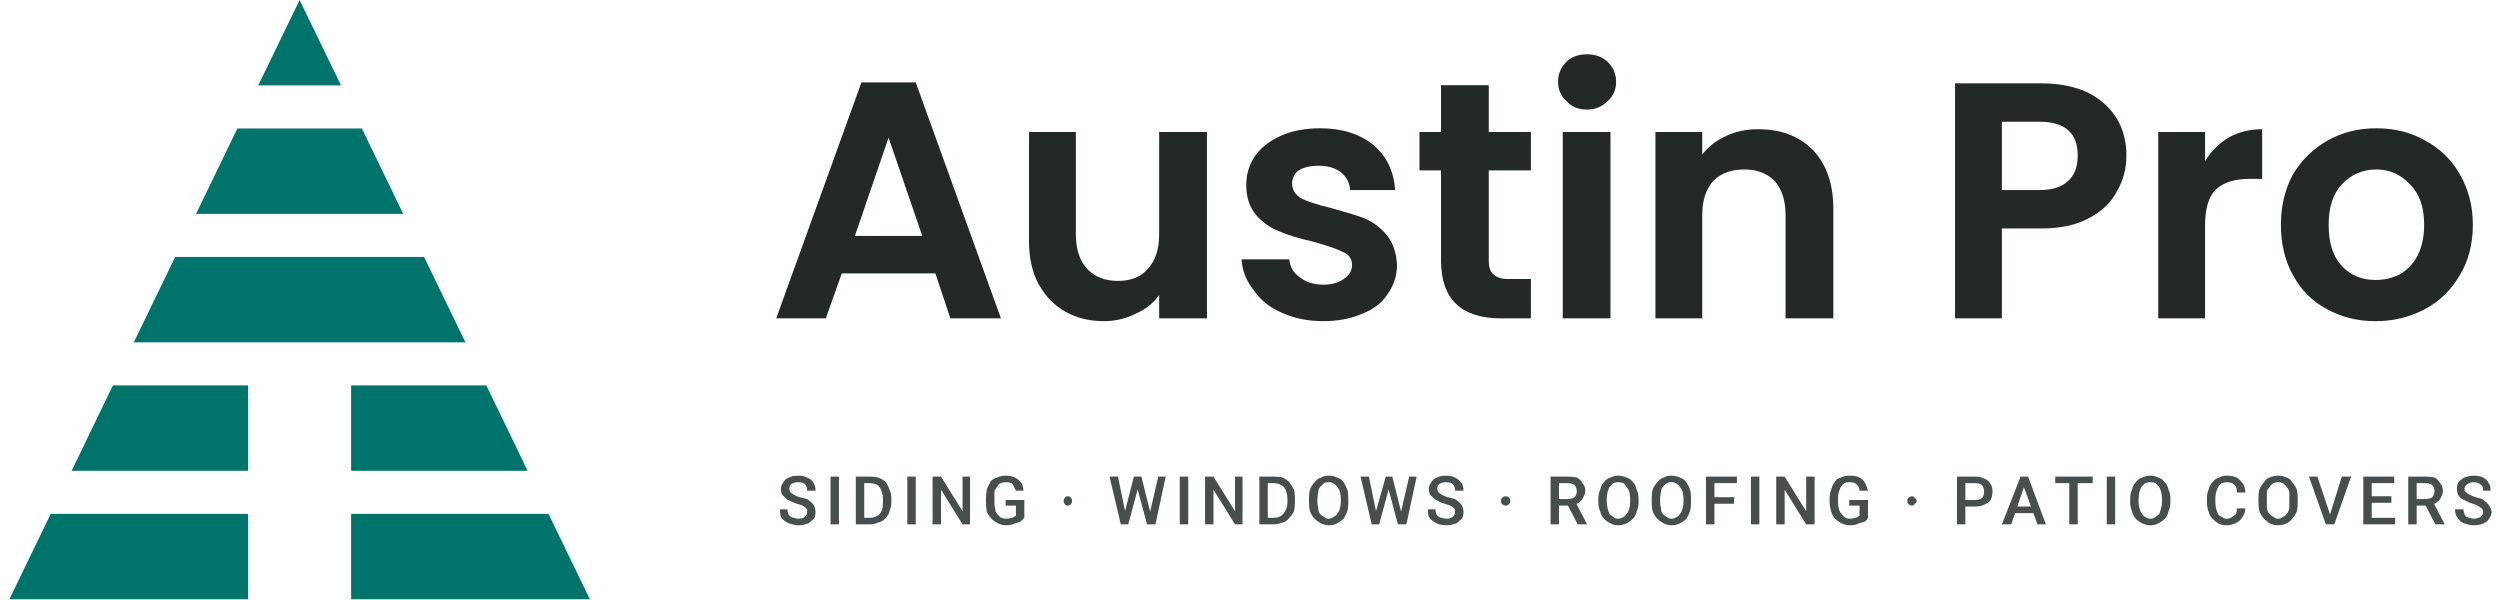
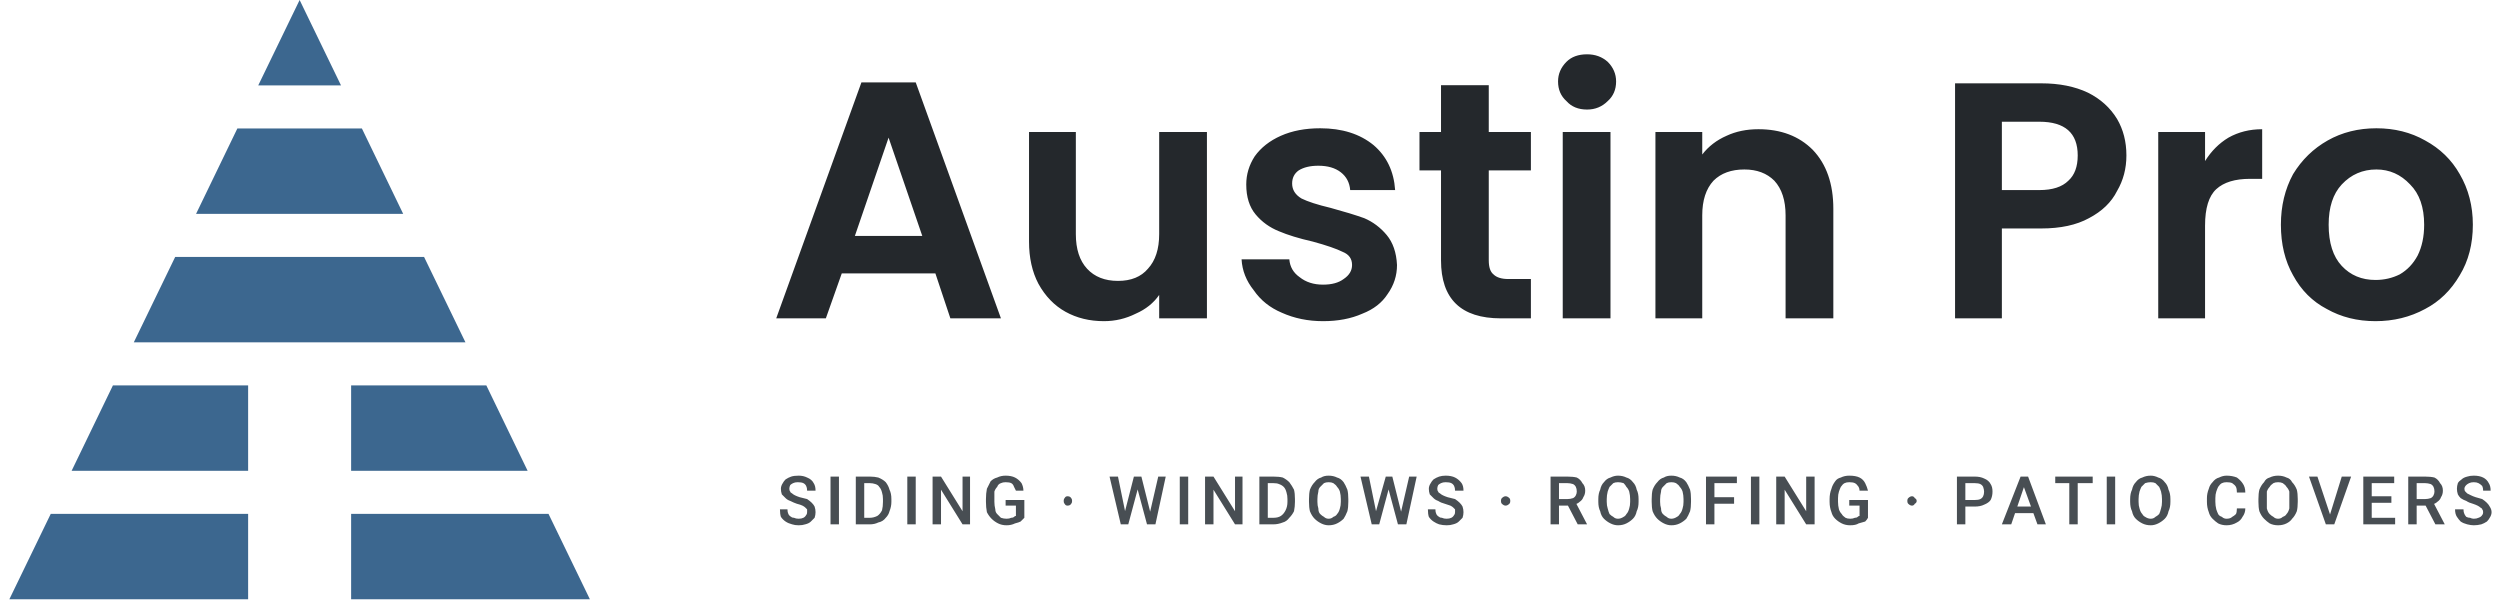
<svg xmlns="http://www.w3.org/2000/svg" viewBox="0 0 267 64" width="267" height="64" role="img" aria-label="Austin Pro Siding, Windows and Roofing">
-   <path d="M32.00 0.00L32.00 0.00L36.42 9.12L27.58 9.12Z" fill="#00736A" />
-   <path d="M25.35 13.72L38.65 13.72L43.06 22.84L20.94 22.84Z" fill="#00736A" />
-   <path d="M18.71 27.44L45.29 27.44L49.71 36.56L14.29 36.56Z" fill="#00736A" />
-   <path d="M12.06 41.16L26.50 41.16L26.50 50.28L7.65 50.28Z" fill="#00736A" />
-   <path d="M37.50 41.16L51.94 41.16L56.35 50.28L37.50 50.28Z" fill="#00736A" />
-   <path d="M5.42 54.88L26.50 54.88L26.50 64.00L1.00 64.00Z" fill="#00736A" />
-   <path d="M37.50 54.88L58.58 54.88L63.00 64.00L37.50 64.00Z" fill="#00736A" />
-   <path d="M99.9 29.2H89.9L88.2 34H82.9L92 8.8H97.8L106.9 34H101.5ZM98.5 25.2 94.9 14.7 91.3 25.2ZM128.9 14.1V34H123.8V31.5Q122.9 32.8 121.3 33.5Q119.7 34.3 117.9 34.3Q115.6 34.3 113.8 33.3Q112 32.3 110.9 30.3Q109.9 28.4 109.9 25.8V14.1H114.9V25Q114.9 27.4 116.1 28.7Q117.3 30 119.4 30Q121.5 30 122.6 28.7Q123.8 27.4 123.8 25V14.1ZM132.6 27.7H137.7Q137.8 28.9 138.8 29.6Q139.8 30.4 141.3 30.4Q142.7 30.4 143.5 29.8Q144.4 29.2 144.4 28.3Q144.4 27.3 143.4 26.9Q142.4 26.4 140.2 25.8Q138 25.3 136.6 24.7Q135.1 24.1 134.1 22.9Q133.1 21.7 133.1 19.7Q133.1 18.1 134 16.7Q135 15.3 136.8 14.5Q138.6 13.7 141 13.7Q144.5 13.7 146.7 15.5Q148.8 17.3 149 20.3H144.2Q144.1 19.1 143.2 18.4Q142.3 17.7 140.8 17.7Q139.5 17.7 138.7 18.2Q138 18.7 138 19.6Q138 20.6 139 21.2Q140 21.7 142.1 22.2Q144.3 22.8 145.7 23.3Q147.1 23.9 148.1 25.1Q149.1 26.3 149.2 28.3Q149.2 30 148.2 31.4Q147.3 32.8 145.5 33.5Q143.7 34.3 141.3 34.3Q138.9 34.3 136.9 33.4Q135 32.6 133.9 31Q132.7 29.5 132.6 27.7ZM159 18.2V27.8Q159 28.9 159.5 29.3Q160 29.8 161.1 29.8H163.5V34H160.3Q153.9 34 153.9 27.8V18.2H151.6V14.1H153.9V9.1H159V14.1H163.5V18.2ZM166.4 8.7Q166.4 7.5 167.3 6.6Q168.1 5.8 169.5 5.8Q170.8 5.8 171.7 6.6Q172.6 7.5 172.6 8.7Q172.6 10 171.7 10.8Q170.8 11.7 169.5 11.7Q168.1 11.7 167.3 10.8Q166.4 10 166.4 8.7ZM172 14.1V34H166.9V14.1ZM195.8 22.3V34H190.7V23Q190.7 20.6 189.5 19.3Q188.3 18.1 186.3 18.1Q184.2 18.1 183 19.3Q181.8 20.6 181.8 23V34H176.8V14.1H181.8V16.5Q182.8 15.2 184.4 14.5Q185.9 13.8 187.8 13.8Q191.4 13.8 193.6 16Q195.8 18.3 195.8 22.3ZM218 24.4H213.8V34H208.8V8.9H218Q220.9 8.9 223 9.9Q225 10.9 226.1 12.7Q227.1 14.4 227.1 16.6Q227.1 18.7 226.1 20.4Q225.2 22.2 223.1 23.3Q221.1 24.4 218 24.4ZM221.9 16.6Q221.9 13 217.8 13H213.8V20.3H217.8Q219.9 20.3 220.9 19.3Q221.9 18.4 221.9 16.6ZM241.6 13.8V19.1H240.3Q237.9 19.1 236.7 20.2Q235.5 21.3 235.5 24.1V34H230.5V14.1H235.5V17.2Q236.5 15.6 238 14.7Q239.6 13.8 241.6 13.8ZM243.6 24Q243.6 21 244.9 18.6Q246.3 16.3 248.6 15Q250.9 13.7 253.8 13.7Q256.7 13.7 259 15Q261.4 16.3 262.7 18.6Q264.1 21 264.1 24Q264.1 27.1 262.7 29.4Q261.3 31.8 259 33Q256.6 34.3 253.7 34.3Q250.8 34.3 248.5 33Q246.2 31.8 244.9 29.4Q243.6 27.1 243.6 24ZM258.9 24Q258.9 21.2 257.4 19.7Q255.9 18.1 253.8 18.1Q251.6 18.1 250.1 19.7Q248.7 21.2 248.7 24Q248.7 26.9 250.1 28.4Q251.5 29.9 253.7 29.9Q255.1 29.9 256.3 29.3Q257.5 28.6 258.2 27.3Q258.9 25.9 258.9 24Z" fill="#222928" />
-   <path d="M86.2 54.7Q86.2 54.5 86.2 54.4Q86.1 54.3 86 54.2Q85.9 54.1 85.7 54Q85.5 53.9 85.1 53.8Q84.8 53.7 84.4 53.5Q84.1 53.4 83.9 53.2Q83.7 53 83.5 52.8Q83.4 52.5 83.4 52.2Q83.4 51.9 83.6 51.6Q83.7 51.4 83.9 51.2Q84.2 51 84.5 50.9Q84.8 50.8 85.3 50.8Q85.8 50.8 86.2 51Q86.7 51.2 86.9 51.6Q87.1 51.9 87.1 52.4H86.2Q86.2 52.1 86.1 51.9Q86 51.7 85.8 51.6Q85.6 51.5 85.2 51.5Q84.9 51.5 84.7 51.6Q84.5 51.7 84.4 51.8Q84.3 52 84.3 52.2Q84.3 52.4 84.4 52.5Q84.4 52.6 84.6 52.7Q84.7 52.8 84.9 52.9Q85.1 53 85.4 53.1Q85.8 53.2 86.2 53.3Q86.5 53.5 86.7 53.7Q86.9 53.9 87 54.1Q87.1 54.4 87.1 54.7Q87.1 55 87 55.3Q86.8 55.5 86.6 55.7Q86.4 55.9 86 56Q85.7 56.1 85.3 56.1Q84.9 56.1 84.6 56Q84.2 55.9 83.9 55.7Q83.6 55.5 83.4 55.2Q83.3 54.9 83.3 54.4H84.1Q84.1 54.7 84.2 54.9Q84.3 55.1 84.5 55.2Q84.6 55.3 84.8 55.3Q85 55.4 85.3 55.4Q85.6 55.4 85.8 55.3Q86 55.2 86.1 55Q86.2 54.9 86.2 54.7ZM89.6 50.9V56H88.7V50.9ZM92.9 56H91.8L91.8 55.3H92.9Q93.3 55.3 93.7 55.1Q94 54.9 94.2 54.5Q94.3 54.1 94.3 53.6V53.3Q94.3 52.9 94.2 52.6Q94.1 52.2 93.9 52Q93.8 51.8 93.5 51.7Q93.2 51.6 92.9 51.6H91.7V50.9H92.9Q93.4 50.9 93.8 51Q94.3 51.2 94.6 51.5Q94.9 51.9 95 52.3Q95.2 52.7 95.2 53.3V53.6Q95.2 54.1 95 54.6Q94.9 55 94.6 55.3Q94.3 55.7 93.8 55.8Q93.4 56 92.9 56ZM92.3 50.9V56H91.4V50.9ZM97.8 50.9V56H96.9V50.9ZM103.6 50.9V56H102.8L100.5 52.3V56H99.6V50.9H100.5L102.8 54.6V50.9ZM109.4 53.4V55.3Q109.2 55.5 109 55.7Q108.8 55.8 108.4 55.9Q108 56.1 107.5 56.1Q107 56.1 106.6 55.9Q106.2 55.7 105.9 55.4Q105.6 55.1 105.4 54.7Q105.3 54.2 105.3 53.6V53.3Q105.3 52.7 105.4 52.2Q105.6 51.8 105.8 51.4Q106.1 51.1 106.5 51Q106.9 50.8 107.4 50.8Q108 50.8 108.4 51Q108.8 51.2 109.1 51.6Q109.3 52 109.3 52.4H108.5Q108.4 52.2 108.3 52Q108.2 51.7 108 51.6Q107.8 51.5 107.4 51.5Q107.1 51.5 106.9 51.6Q106.6 51.7 106.5 52Q106.3 52.2 106.2 52.5Q106.2 52.8 106.2 53.2V53.6Q106.2 54 106.3 54.4Q106.3 54.7 106.5 54.9Q106.7 55.1 106.9 55.3Q107.2 55.4 107.5 55.4Q107.8 55.4 108 55.3Q108.2 55.3 108.3 55.2Q108.4 55.1 108.5 55.1V54H107.4V53.4ZM113.6 53.5Q113.6 53.3 113.7 53.2Q113.8 53 114 53Q114.3 53 114.4 53.2Q114.5 53.3 114.5 53.5Q114.5 53.7 114.4 53.8Q114.3 54 114 54Q113.8 54 113.7 53.8Q113.6 53.7 113.6 53.5ZM120.1 54.8 121.1 50.9H121.7L121.6 51.9L120.5 56H120ZM119.4 50.9 120.2 54.8 120.3 56H119.7L118.5 50.9ZM122.8 54.8 123.7 50.9H124.5L123.4 56H122.8ZM121.9 50.9 122.9 54.9 123.1 56H122.5L121.4 51.9L121.4 50.9ZM126.9 50.9V56H126V50.9ZM132.7 50.9V56H131.9L129.6 52.3V56H128.7V50.9H129.6L131.9 54.6V50.9ZM136 56H134.9L134.9 55.3H136Q136.5 55.3 136.8 55.1Q137.1 54.9 137.3 54.5Q137.5 54.1 137.5 53.6V53.3Q137.5 52.9 137.4 52.6Q137.3 52.2 137.1 52Q136.9 51.8 136.6 51.7Q136.4 51.6 136 51.6H134.9V50.9H136Q136.6 50.9 137 51Q137.4 51.2 137.7 51.5Q138 51.9 138.2 52.3Q138.3 52.7 138.3 53.3V53.6Q138.3 54.1 138.2 54.6Q138 55 137.7 55.3Q137.4 55.7 137 55.8Q136.5 56 136 56ZM135.4 50.9V56H134.5V50.9ZM144 53.3V53.6Q144 54.2 143.9 54.6Q143.7 55.1 143.5 55.4Q143.2 55.7 142.8 55.9Q142.4 56.1 141.9 56.1Q141.5 56.1 141.1 55.9Q140.7 55.7 140.4 55.4Q140.1 55.1 139.9 54.6Q139.8 54.2 139.8 53.6V53.3Q139.8 52.7 139.9 52.3Q140.1 51.8 140.4 51.5Q140.7 51.1 141.1 51Q141.4 50.8 141.9 50.8Q142.4 50.8 142.8 51Q143.2 51.1 143.5 51.5Q143.7 51.8 143.9 52.3Q144 52.7 144 53.3ZM143.2 53.6V53.3Q143.2 52.9 143.1 52.5Q143 52.2 142.8 52Q142.7 51.8 142.4 51.6Q142.2 51.5 141.9 51.5Q141.6 51.5 141.4 51.6Q141.2 51.8 141 52Q140.8 52.2 140.8 52.5Q140.7 52.9 140.7 53.3V53.6Q140.7 54 140.8 54.3Q140.8 54.7 141 54.9Q141.2 55.1 141.4 55.2Q141.6 55.4 141.9 55.4Q142.2 55.4 142.4 55.2Q142.7 55.1 142.8 54.9Q143 54.7 143.1 54.3Q143.2 54 143.2 53.6ZM146.9 54.8 148 50.9H148.5L148.4 51.9L147.3 56H146.8ZM146.2 50.9 147 54.8 147.1 56H146.5L145.3 50.9ZM149.6 54.8 150.5 50.9H151.3L150.2 56H149.6ZM148.7 50.9 149.7 54.9 149.9 56H149.3L148.2 51.9L148.2 50.9ZM155.4 54.7Q155.4 54.5 155.4 54.4Q155.3 54.3 155.2 54.2Q155.1 54.1 154.9 54Q154.6 53.9 154.3 53.8Q153.9 53.7 153.6 53.5Q153.3 53.4 153.1 53.2Q152.9 53 152.7 52.8Q152.6 52.5 152.6 52.2Q152.6 51.9 152.8 51.6Q152.9 51.4 153.1 51.2Q153.4 51 153.7 50.9Q154 50.8 154.4 50.8Q155 50.8 155.4 51Q155.8 51.2 156.1 51.6Q156.3 51.9 156.3 52.4H155.4Q155.4 52.1 155.3 51.9Q155.2 51.7 155 51.6Q154.8 51.5 154.4 51.5Q154.1 51.5 153.9 51.6Q153.7 51.7 153.6 51.8Q153.5 52 153.5 52.2Q153.5 52.4 153.6 52.5Q153.6 52.6 153.8 52.7Q153.9 52.8 154.1 52.9Q154.3 53 154.6 53.1Q155 53.2 155.4 53.3Q155.7 53.5 155.9 53.7Q156.1 53.9 156.2 54.1Q156.3 54.4 156.3 54.7Q156.3 55 156.2 55.3Q156 55.5 155.8 55.7Q155.6 55.9 155.2 56Q154.9 56.1 154.5 56.1Q154.1 56.1 153.7 56Q153.4 55.9 153.1 55.7Q152.8 55.5 152.6 55.2Q152.5 54.9 152.5 54.4H153.3Q153.3 54.7 153.4 54.9Q153.5 55.1 153.7 55.2Q153.8 55.3 154 55.3Q154.2 55.4 154.5 55.4Q154.8 55.4 155 55.3Q155.2 55.2 155.3 55Q155.4 54.9 155.4 54.7ZM160.3 53.5Q160.3 53.3 160.4 53.2Q160.6 53 160.8 53Q161 53 161.2 53.2Q161.3 53.3 161.3 53.5Q161.3 53.7 161.2 53.8Q161 54 160.8 54Q160.6 54 160.4 53.8Q160.3 53.7 160.3 53.5ZM165.6 50.9H167.4Q168 50.9 168.4 51Q168.8 51.2 169 51.6Q169.3 51.9 169.3 52.4Q169.3 52.8 169.1 53.1Q169 53.4 168.7 53.6Q168.5 53.8 168.1 53.9L167.8 54H166.2L166.2 53.3H167.4Q167.7 53.3 168 53.2Q168.2 53.1 168.3 52.9Q168.4 52.7 168.4 52.5Q168.4 52.2 168.3 52Q168.2 51.8 168 51.7Q167.7 51.6 167.4 51.6H166.5V56H165.6ZM168.5 56 167.3 53.7 168.3 53.7 169.5 56V56ZM175 53.3V53.6Q175 54.2 174.8 54.6Q174.7 55.1 174.4 55.4Q174.1 55.7 173.7 55.9Q173.3 56.1 172.8 56.1Q172.4 56.1 172 55.9Q171.6 55.7 171.3 55.4Q171 55.1 170.9 54.6Q170.7 54.2 170.7 53.6V53.3Q170.7 52.7 170.9 52.3Q171 51.8 171.3 51.5Q171.6 51.1 172 51Q172.4 50.8 172.8 50.8Q173.3 50.8 173.7 51Q174.1 51.1 174.4 51.5Q174.7 51.8 174.8 52.3Q175 52.7 175 53.3ZM174.1 53.6V53.3Q174.1 52.9 174 52.5Q173.9 52.2 173.7 52Q173.6 51.8 173.4 51.6Q173.1 51.5 172.8 51.5Q172.5 51.5 172.3 51.6Q172.1 51.8 171.9 52Q171.8 52.2 171.7 52.5Q171.6 52.9 171.6 53.3V53.6Q171.6 54 171.7 54.3Q171.8 54.7 171.9 54.9Q172.1 55.1 172.3 55.2Q172.5 55.4 172.8 55.4Q173.1 55.4 173.4 55.2Q173.6 55.1 173.7 54.9Q173.9 54.7 174 54.3Q174.1 54 174.1 53.6ZM180.6 53.3V53.6Q180.6 54.2 180.5 54.6Q180.3 55.1 180.1 55.4Q179.8 55.7 179.4 55.9Q179 56.1 178.5 56.1Q178.1 56.1 177.7 55.9Q177.3 55.7 177 55.4Q176.7 55.1 176.5 54.6Q176.4 54.2 176.4 53.6V53.3Q176.4 52.7 176.5 52.3Q176.7 51.8 177 51.5Q177.3 51.1 177.7 51Q178 50.8 178.5 50.8Q179 50.8 179.4 51Q179.8 51.1 180.1 51.5Q180.3 51.8 180.5 52.3Q180.6 52.7 180.6 53.3ZM179.8 53.6V53.3Q179.8 52.9 179.7 52.5Q179.6 52.2 179.4 52Q179.3 51.8 179 51.6Q178.8 51.5 178.5 51.5Q178.2 51.5 178 51.6Q177.8 51.8 177.6 52Q177.4 52.2 177.4 52.5Q177.3 52.9 177.3 53.3V53.6Q177.3 54 177.4 54.3Q177.4 54.7 177.6 54.9Q177.8 55.1 178 55.2Q178.2 55.4 178.5 55.4Q178.8 55.4 179.1 55.2Q179.3 55.1 179.4 54.9Q179.6 54.7 179.7 54.3Q179.8 54 179.8 53.6ZM183.1 50.9V56H182.2V50.9ZM185.2 53.1V53.8H182.9V53.1ZM185.5 50.9V51.6H182.9V50.9ZM187.9 50.9V56H187V50.9ZM193.8 50.9V56H192.9L190.6 52.3V56H189.7V50.9H190.6L192.9 54.6V50.9ZM199.5 53.4V55.3Q199.4 55.5 199.2 55.7Q198.9 55.8 198.5 55.9Q198.2 56.1 197.6 56.1Q197.1 56.1 196.7 55.9Q196.3 55.7 196 55.4Q195.7 55.1 195.6 54.7Q195.4 54.2 195.4 53.6V53.3Q195.4 52.7 195.6 52.2Q195.7 51.8 196 51.4Q196.2 51.1 196.6 51Q197 50.8 197.5 50.8Q198.2 50.8 198.6 51Q199 51.2 199.2 51.6Q199.4 52 199.5 52.4H198.6Q198.6 52.2 198.5 52Q198.3 51.7 198.1 51.6Q197.9 51.5 197.5 51.5Q197.2 51.5 197 51.6Q196.8 51.7 196.6 52Q196.5 52.2 196.4 52.5Q196.3 52.8 196.3 53.2V53.6Q196.3 54 196.4 54.4Q196.5 54.7 196.7 54.9Q196.8 55.1 197.1 55.3Q197.3 55.4 197.6 55.4Q197.9 55.4 198.1 55.3Q198.3 55.3 198.4 55.2Q198.5 55.1 198.6 55.1V54H197.5V53.4ZM203.7 53.5Q203.7 53.3 203.8 53.2Q204 53 204.2 53Q204.4 53 204.5 53.2Q204.7 53.3 204.7 53.5Q204.7 53.7 204.5 53.8Q204.4 54 204.2 54Q204 54 203.8 53.8Q203.7 53.7 203.7 53.5ZM210.9 54.1H209.6V53.4H210.9Q211.3 53.4 211.5 53.3Q211.7 53.2 211.8 53Q211.9 52.8 211.9 52.5Q211.9 52.3 211.8 52Q211.7 51.8 211.5 51.7Q211.3 51.6 210.9 51.6H209.9V56H209V50.9H210.9Q211.5 50.9 211.9 51.1Q212.4 51.3 212.6 51.7Q212.8 52 212.8 52.5Q212.8 53 212.6 53.4Q212.4 53.7 211.9 53.9Q211.5 54.1 210.9 54.1ZM216.3 51.6 214.8 56H213.8L215.8 50.9H216.4ZM217.6 56 216 51.6 216 50.9H216.6L218.5 56ZM217.5 54.1V54.8H214.7V54.1ZM221.9 50.9V56H221V50.9ZM223.5 50.9V51.6H219.5V50.9ZM225.9 50.9V56H225V50.9ZM231.8 53.3V53.6Q231.8 54.2 231.6 54.6Q231.5 55.1 231.2 55.4Q230.9 55.7 230.5 55.9Q230.1 56.1 229.7 56.1Q229.2 56.1 228.8 55.9Q228.4 55.7 228.1 55.4Q227.8 55.1 227.7 54.6Q227.5 54.2 227.5 53.6V53.3Q227.5 52.7 227.7 52.3Q227.8 51.8 228.1 51.5Q228.4 51.1 228.8 51Q229.2 50.8 229.7 50.8Q230.1 50.8 230.5 51Q230.9 51.1 231.2 51.5Q231.5 51.8 231.6 52.3Q231.8 52.7 231.8 53.3ZM230.9 53.6V53.3Q230.9 52.9 230.8 52.5Q230.7 52.2 230.6 52Q230.4 51.8 230.2 51.6Q230 51.5 229.7 51.5Q229.4 51.5 229.1 51.6Q228.9 51.8 228.7 52Q228.6 52.2 228.5 52.5Q228.4 52.9 228.4 53.3V53.6Q228.4 54 228.5 54.3Q228.6 54.7 228.8 54.9Q228.9 55.1 229.1 55.2Q229.4 55.4 229.7 55.4Q230 55.4 230.2 55.2Q230.4 55.1 230.6 54.9Q230.7 54.7 230.8 54.3Q230.9 54 230.9 53.6ZM238.9 54.3H239.8Q239.8 54.8 239.5 55.2Q239.3 55.6 238.9 55.8Q238.4 56.1 237.8 56.1Q237.3 56.1 236.9 55.9Q236.6 55.7 236.3 55.4Q236 55.1 235.9 54.7Q235.7 54.2 235.7 53.6V53.2Q235.7 52.7 235.9 52.2Q236 51.8 236.3 51.5Q236.6 51.1 237 51Q237.4 50.8 237.8 50.8Q238.4 50.8 238.9 51Q239.3 51.3 239.5 51.6Q239.8 52 239.8 52.6H238.9Q238.9 52.2 238.8 52Q238.7 51.8 238.4 51.6Q238.2 51.5 237.8 51.5Q237.5 51.5 237.3 51.6Q237.1 51.7 236.9 52Q236.8 52.2 236.7 52.5Q236.6 52.8 236.6 53.2V53.6Q236.6 54 236.7 54.4Q236.8 54.7 236.9 54.9Q237 55.1 237.3 55.2Q237.5 55.4 237.8 55.4Q238.2 55.4 238.4 55.2Q238.6 55.1 238.8 54.9Q238.9 54.7 238.9 54.3ZM245.4 53.3V53.6Q245.4 54.2 245.3 54.6Q245.1 55.1 244.8 55.4Q244.6 55.7 244.2 55.9Q243.8 56.1 243.3 56.1Q242.8 56.1 242.4 55.9Q242.1 55.7 241.8 55.4Q241.5 55.1 241.3 54.6Q241.2 54.2 241.2 53.6V53.3Q241.2 52.7 241.3 52.3Q241.5 51.8 241.8 51.5Q242 51.1 242.4 51Q242.8 50.8 243.3 50.8Q243.8 50.8 244.2 51Q244.6 51.1 244.8 51.5Q245.1 51.8 245.3 52.3Q245.4 52.7 245.4 53.3ZM244.5 53.6V53.3Q244.5 52.9 244.5 52.5Q244.4 52.2 244.2 52Q244.1 51.8 243.8 51.6Q243.6 51.5 243.3 51.5Q243 51.5 242.8 51.6Q242.5 51.8 242.4 52Q242.2 52.2 242.1 52.5Q242.1 52.9 242.1 53.3V53.6Q242.1 54 242.1 54.3Q242.2 54.7 242.4 54.9Q242.6 55.1 242.8 55.2Q243 55.4 243.3 55.4Q243.6 55.4 243.8 55.2Q244.1 55.1 244.2 54.9Q244.4 54.7 244.5 54.3Q244.5 54 244.5 53.6ZM248.8 55.1 250.1 50.9H251.1L249.3 56H248.6ZM247.5 50.9 248.9 55.1 249.1 56H248.4L246.6 50.9ZM255.8 55.3V56H253V55.3ZM253.3 50.9V56H252.4V50.9ZM255.4 53V53.7H253V53ZM255.7 50.9V51.6H253V50.9ZM257.2 50.9H259Q259.6 50.9 260 51Q260.4 51.2 260.6 51.6Q260.9 51.9 260.9 52.4Q260.9 52.8 260.7 53.1Q260.6 53.4 260.3 53.6Q260.1 53.8 259.7 53.9L259.4 54H257.8L257.8 53.3H259Q259.3 53.3 259.6 53.2Q259.8 53.1 259.9 52.9Q260 52.7 260 52.5Q260 52.2 259.9 52Q259.8 51.8 259.6 51.7Q259.3 51.6 259 51.6H258.1V56H257.2ZM260.1 56 258.9 53.7 259.9 53.7 261.1 56V56ZM265.2 54.7Q265.2 54.5 265.1 54.4Q265.1 54.3 264.9 54.2Q264.8 54.1 264.6 54Q264.4 53.9 264.1 53.8Q263.7 53.7 263.4 53.5Q263.1 53.4 262.8 53.2Q262.6 53 262.5 52.8Q262.4 52.5 262.4 52.2Q262.4 51.9 262.5 51.6Q262.6 51.4 262.9 51.2Q263.1 51 263.5 50.9Q263.8 50.8 264.2 50.8Q264.8 50.8 265.2 51Q265.6 51.2 265.8 51.6Q266 51.9 266 52.4H265.2Q265.2 52.1 265.1 51.9Q264.9 51.7 264.7 51.6Q264.5 51.5 264.2 51.5Q263.9 51.5 263.7 51.6Q263.5 51.7 263.4 51.8Q263.2 52 263.2 52.2Q263.2 52.4 263.3 52.5Q263.4 52.6 263.5 52.7Q263.7 52.8 263.9 52.9Q264.1 53 264.4 53.1Q264.8 53.2 265.1 53.3Q265.4 53.5 265.6 53.7Q265.8 53.9 265.9 54.1Q266.1 54.4 266.1 54.7Q266.1 55 265.9 55.3Q265.8 55.5 265.6 55.7Q265.3 55.9 265 56Q264.6 56.1 264.2 56.1Q263.9 56.1 263.5 56Q263.1 55.9 262.8 55.7Q262.6 55.5 262.4 55.2Q262.2 54.9 262.2 54.4H263.1Q263.1 54.7 263.2 54.9Q263.3 55.1 263.4 55.2Q263.6 55.3 263.8 55.3Q264 55.4 264.2 55.4Q264.5 55.4 264.7 55.3Q265 55.2 265.1 55Q265.2 54.9 265.2 54.7Z" fill="#474F4E" />
+   <path d="M32.00 0.00L32.00 0.00L36.42 9.12L27.58 9.12Z" fill="#3C678F" />
+   <path d="M25.35 13.72L38.65 13.72L43.06 22.84L20.94 22.84Z" fill="#3C678F" />
+   <path d="M18.71 27.44L45.29 27.44L49.71 36.56L14.29 36.56Z" fill="#3C678F" />
+   <path d="M12.06 41.16L26.50 41.16L26.50 50.28L7.65 50.28Z" fill="#3C678F" />
+   <path d="M37.50 41.16L51.94 41.16L56.35 50.28L37.50 50.28Z" fill="#3C678F" />
+   <path d="M5.42 54.88L26.50 54.88L26.50 64.00L1.00 64.00Z" fill="#3C678F" />
+   <path d="M37.50 54.88L58.58 54.88L63.00 64.00L37.50 64.00Z" fill="#3C678F" />
+   <path d="M99.9 29.2H89.9L88.2 34H82.9L92 8.8H97.8L106.9 34H101.5ZM98.5 25.2 94.9 14.7 91.3 25.2ZM128.9 14.1V34H123.8V31.5Q122.9 32.8 121.3 33.5Q119.7 34.3 117.9 34.3Q115.6 34.3 113.8 33.3Q112 32.3 110.9 30.3Q109.9 28.4 109.9 25.8V14.1H114.9V25Q114.9 27.4 116.1 28.7Q117.3 30 119.4 30Q121.5 30 122.6 28.7Q123.8 27.4 123.8 25V14.1ZM132.6 27.7H137.7Q137.8 28.9 138.8 29.6Q139.8 30.4 141.3 30.4Q142.7 30.4 143.5 29.8Q144.4 29.2 144.4 28.3Q144.4 27.3 143.4 26.9Q142.4 26.4 140.2 25.8Q138 25.3 136.6 24.7Q135.1 24.1 134.1 22.9Q133.1 21.7 133.1 19.7Q133.1 18.1 134 16.7Q135 15.3 136.8 14.5Q138.6 13.7 141 13.7Q144.5 13.7 146.7 15.5Q148.8 17.3 149 20.3H144.2Q144.1 19.1 143.2 18.4Q142.3 17.7 140.8 17.7Q139.5 17.7 138.7 18.2Q138 18.7 138 19.6Q138 20.6 139 21.2Q140 21.7 142.1 22.2Q144.3 22.8 145.7 23.3Q147.1 23.9 148.1 25.1Q149.1 26.3 149.2 28.3Q149.2 30 148.2 31.4Q147.3 32.8 145.5 33.5Q143.7 34.3 141.3 34.3Q138.9 34.3 136.9 33.4Q135 32.6 133.9 31Q132.7 29.5 132.6 27.7ZM159 18.2V27.8Q159 28.9 159.5 29.3Q160 29.8 161.1 29.8H163.5V34H160.3Q153.9 34 153.9 27.8V18.2H151.6V14.1H153.9V9.1H159V14.1H163.5V18.2ZM166.4 8.7Q166.4 7.5 167.3 6.6Q168.1 5.8 169.5 5.8Q170.8 5.8 171.7 6.6Q172.6 7.5 172.6 8.7Q172.6 10 171.7 10.8Q170.8 11.7 169.5 11.7Q168.1 11.7 167.3 10.8Q166.4 10 166.4 8.7ZM172 14.1V34H166.9V14.1ZM195.8 22.3V34H190.7V23Q190.7 20.6 189.5 19.3Q188.3 18.1 186.3 18.1Q184.2 18.1 183 19.3Q181.8 20.6 181.8 23V34H176.8V14.1H181.8V16.5Q182.8 15.2 184.4 14.5Q185.9 13.8 187.8 13.8Q191.4 13.8 193.6 16Q195.8 18.3 195.8 22.3ZM218 24.4H213.8V34H208.8V8.9H218Q220.9 8.9 223 9.9Q225 10.9 226.1 12.7Q227.1 14.4 227.1 16.6Q227.1 18.7 226.1 20.4Q225.2 22.2 223.1 23.3Q221.1 24.4 218 24.4ZM221.9 16.6Q221.9 13 217.8 13H213.8V20.3H217.8Q219.9 20.3 220.9 19.3Q221.9 18.4 221.9 16.6ZM241.6 13.8V19.1H240.3Q237.9 19.1 236.7 20.2Q235.5 21.3 235.5 24.1V34H230.5V14.1H235.5V17.2Q236.5 15.6 238 14.7Q239.6 13.8 241.6 13.8ZM243.6 24Q243.6 21 244.9 18.6Q246.3 16.3 248.6 15Q250.9 13.7 253.8 13.7Q256.7 13.7 259 15Q261.4 16.3 262.7 18.6Q264.1 21 264.1 24Q264.1 27.1 262.7 29.4Q261.3 31.8 259 33Q256.6 34.3 253.7 34.3Q250.8 34.3 248.5 33Q246.2 31.8 244.9 29.4Q243.6 27.1 243.6 24ZM258.9 24Q258.9 21.2 257.4 19.7Q255.9 18.1 253.8 18.1Q251.6 18.1 250.1 19.7Q248.7 21.2 248.7 24Q248.7 26.9 250.1 28.4Q251.5 29.9 253.7 29.9Q255.1 29.9 256.3 29.3Q257.5 28.6 258.2 27.3Q258.9 25.9 258.9 24Z" fill="#24282C" />
+   <path d="M86.2 54.7Q86.2 54.5 86.2 54.4Q86.1 54.3 86 54.2Q85.9 54.1 85.7 54Q85.5 53.9 85.1 53.8Q84.8 53.7 84.4 53.5Q84.1 53.4 83.9 53.2Q83.7 53 83.5 52.8Q83.4 52.5 83.4 52.2Q83.4 51.9 83.6 51.6Q83.7 51.4 83.9 51.2Q84.2 51 84.5 50.9Q84.8 50.8 85.3 50.8Q85.8 50.8 86.2 51Q86.7 51.2 86.9 51.6Q87.1 51.9 87.1 52.4H86.2Q86.2 52.1 86.1 51.9Q86 51.7 85.8 51.6Q85.6 51.5 85.2 51.5Q84.9 51.5 84.7 51.6Q84.5 51.7 84.4 51.8Q84.3 52 84.3 52.2Q84.3 52.4 84.4 52.5Q84.4 52.6 84.6 52.7Q84.7 52.8 84.9 52.9Q85.1 53 85.4 53.1Q85.8 53.2 86.2 53.3Q86.5 53.5 86.7 53.7Q86.9 53.9 87 54.1Q87.1 54.4 87.1 54.7Q87.1 55 87 55.3Q86.8 55.5 86.6 55.7Q86.4 55.9 86 56Q85.7 56.1 85.3 56.1Q84.9 56.1 84.6 56Q84.2 55.9 83.9 55.7Q83.6 55.5 83.4 55.2Q83.3 54.9 83.3 54.4H84.1Q84.1 54.7 84.2 54.9Q84.3 55.1 84.5 55.2Q84.6 55.3 84.8 55.3Q85 55.4 85.3 55.4Q85.6 55.4 85.8 55.3Q86 55.2 86.1 55Q86.2 54.9 86.2 54.7ZM89.6 50.9V56H88.7V50.9ZM92.9 56H91.8L91.8 55.3H92.9Q93.3 55.3 93.7 55.1Q94 54.9 94.2 54.5Q94.3 54.1 94.3 53.6V53.3Q94.3 52.9 94.2 52.6Q94.1 52.2 93.9 52Q93.8 51.8 93.5 51.7Q93.2 51.6 92.9 51.6H91.7V50.9H92.9Q93.4 50.9 93.8 51Q94.3 51.2 94.6 51.5Q94.9 51.9 95 52.3Q95.2 52.7 95.2 53.3V53.6Q95.2 54.1 95 54.6Q94.9 55 94.6 55.3Q94.3 55.7 93.8 55.8Q93.4 56 92.9 56ZM92.3 50.9V56H91.4V50.9ZM97.8 50.9V56H96.9V50.9ZM103.6 50.9V56H102.8L100.5 52.3V56H99.6V50.9H100.5L102.8 54.6V50.9ZM109.4 53.4V55.3Q109.2 55.5 109 55.7Q108.8 55.8 108.4 55.9Q108 56.1 107.5 56.1Q107 56.1 106.6 55.9Q106.2 55.7 105.9 55.4Q105.6 55.1 105.4 54.7Q105.3 54.2 105.3 53.6V53.3Q105.3 52.7 105.4 52.2Q105.6 51.8 105.8 51.4Q106.1 51.1 106.5 51Q106.9 50.8 107.4 50.8Q108 50.8 108.4 51Q108.8 51.2 109.1 51.6Q109.3 52 109.3 52.4H108.5Q108.4 52.2 108.3 52Q108.2 51.7 108 51.6Q107.8 51.5 107.4 51.5Q107.1 51.5 106.9 51.6Q106.6 51.7 106.5 52Q106.3 52.2 106.2 52.5Q106.2 52.8 106.2 53.2V53.6Q106.2 54 106.3 54.4Q106.3 54.7 106.5 54.9Q106.7 55.1 106.9 55.3Q107.2 55.4 107.5 55.4Q107.8 55.4 108 55.3Q108.2 55.3 108.3 55.2Q108.4 55.1 108.5 55.1V54H107.4V53.4ZM113.6 53.5Q113.6 53.3 113.7 53.2Q113.8 53 114 53Q114.3 53 114.4 53.2Q114.5 53.3 114.5 53.5Q114.5 53.7 114.4 53.8Q114.3 54 114 54Q113.8 54 113.7 53.8Q113.6 53.7 113.6 53.5ZM120.1 54.8 121.1 50.9H121.7L121.6 51.9L120.5 56H120ZM119.4 50.9 120.2 54.8 120.3 56H119.7L118.5 50.9ZM122.8 54.8 123.7 50.9H124.5L123.4 56H122.8ZM121.9 50.9 122.9 54.9 123.1 56H122.5L121.4 51.9L121.4 50.9ZM126.9 50.9V56H126V50.9ZM132.7 50.9V56H131.9L129.6 52.3V56H128.7V50.9H129.6L131.9 54.6V50.9ZM136 56H134.9L134.9 55.3H136Q136.5 55.3 136.8 55.1Q137.1 54.9 137.3 54.5Q137.5 54.1 137.5 53.6V53.3Q137.5 52.9 137.4 52.6Q137.3 52.2 137.1 52Q136.9 51.8 136.6 51.7Q136.4 51.6 136 51.6H134.9V50.9H136Q136.6 50.9 137 51Q137.4 51.2 137.7 51.5Q138 51.9 138.2 52.3Q138.3 52.7 138.3 53.3V53.6Q138.3 54.1 138.2 54.6Q138 55 137.7 55.3Q137.4 55.7 137 55.8Q136.5 56 136 56ZM135.4 50.9V56H134.5V50.9ZM144 53.3V53.6Q144 54.2 143.9 54.6Q143.7 55.1 143.5 55.4Q143.2 55.7 142.8 55.9Q142.4 56.1 141.9 56.1Q141.5 56.1 141.1 55.9Q140.7 55.7 140.4 55.4Q140.1 55.1 139.9 54.6Q139.8 54.2 139.8 53.6V53.3Q139.8 52.7 139.9 52.3Q140.1 51.8 140.4 51.5Q140.7 51.1 141.1 51Q141.4 50.8 141.9 50.8Q142.4 50.8 142.8 51Q143.2 51.1 143.5 51.5Q143.7 51.8 143.9 52.3Q144 52.7 144 53.3ZM143.2 53.6V53.3Q143.2 52.9 143.1 52.5Q143 52.2 142.8 52Q142.7 51.8 142.4 51.6Q142.2 51.5 141.9 51.5Q141.6 51.5 141.4 51.6Q141.2 51.8 141 52Q140.8 52.2 140.8 52.5Q140.7 52.9 140.7 53.3V53.6Q140.7 54 140.8 54.3Q140.8 54.7 141 54.9Q141.2 55.1 141.4 55.2Q141.6 55.4 141.9 55.4Q142.2 55.4 142.4 55.2Q142.7 55.1 142.8 54.9Q143 54.7 143.1 54.3Q143.2 54 143.2 53.6ZM146.9 54.8 148 50.9H148.5L148.4 51.9L147.3 56H146.8ZM146.2 50.9 147 54.8 147.1 56H146.5L145.3 50.9ZM149.6 54.8 150.5 50.9H151.3L150.2 56H149.6ZM148.7 50.9 149.7 54.9 149.9 56H149.3L148.2 51.9L148.2 50.9ZM155.4 54.7Q155.4 54.5 155.4 54.4Q155.3 54.3 155.2 54.2Q155.1 54.1 154.9 54Q154.6 53.9 154.3 53.8Q153.9 53.7 153.6 53.5Q153.3 53.4 153.1 53.2Q152.9 53 152.7 52.8Q152.6 52.5 152.6 52.2Q152.6 51.9 152.8 51.6Q152.9 51.4 153.1 51.2Q153.4 51 153.7 50.9Q154 50.8 154.4 50.8Q155 50.8 155.4 51Q155.8 51.2 156.1 51.6Q156.3 51.9 156.3 52.4H155.4Q155.4 52.1 155.3 51.9Q155.2 51.7 155 51.6Q154.8 51.5 154.4 51.5Q154.1 51.5 153.9 51.6Q153.7 51.7 153.6 51.8Q153.5 52 153.5 52.2Q153.5 52.4 153.6 52.5Q153.6 52.6 153.8 52.7Q153.9 52.8 154.1 52.9Q154.3 53 154.6 53.1Q155 53.2 155.4 53.3Q155.7 53.5 155.9 53.7Q156.1 53.9 156.2 54.1Q156.3 54.4 156.3 54.7Q156.3 55 156.2 55.3Q156 55.5 155.8 55.7Q155.6 55.9 155.2 56Q154.9 56.1 154.5 56.1Q154.1 56.1 153.7 56Q153.4 55.9 153.1 55.7Q152.8 55.5 152.6 55.2Q152.5 54.9 152.5 54.4H153.3Q153.3 54.7 153.4 54.9Q153.5 55.1 153.7 55.2Q153.8 55.3 154 55.3Q154.2 55.4 154.5 55.4Q154.8 55.4 155 55.3Q155.2 55.2 155.3 55Q155.4 54.9 155.4 54.7ZM160.3 53.5Q160.3 53.3 160.4 53.2Q160.6 53 160.8 53Q161 53 161.2 53.2Q161.3 53.3 161.3 53.5Q161.3 53.7 161.2 53.8Q161 54 160.8 54Q160.6 54 160.4 53.8Q160.3 53.7 160.3 53.5ZM165.6 50.9H167.4Q168 50.9 168.4 51Q168.8 51.2 169 51.6Q169.3 51.9 169.3 52.4Q169.3 52.8 169.1 53.1Q169 53.4 168.7 53.6Q168.5 53.8 168.1 53.9L167.8 54H166.2L166.2 53.3H167.4Q167.7 53.3 168 53.2Q168.2 53.1 168.3 52.9Q168.4 52.7 168.4 52.5Q168.4 52.2 168.3 52Q168.2 51.8 168 51.7Q167.7 51.6 167.4 51.6H166.5V56H165.6ZM168.5 56 167.3 53.7 168.3 53.7 169.5 56V56ZM175 53.3V53.6Q175 54.2 174.8 54.6Q174.7 55.1 174.4 55.4Q174.1 55.7 173.7 55.9Q173.3 56.1 172.8 56.1Q172.4 56.1 172 55.9Q171.6 55.7 171.3 55.4Q171 55.1 170.9 54.6Q170.7 54.2 170.7 53.6V53.3Q170.7 52.7 170.9 52.3Q171 51.8 171.3 51.5Q171.6 51.1 172 51Q172.4 50.8 172.8 50.8Q173.3 50.8 173.7 51Q174.1 51.1 174.4 51.5Q174.7 51.8 174.8 52.3Q175 52.7 175 53.3ZM174.1 53.6V53.3Q174.1 52.9 174 52.5Q173.9 52.2 173.7 52Q173.6 51.8 173.4 51.6Q173.1 51.5 172.8 51.5Q172.5 51.5 172.3 51.6Q172.1 51.8 171.9 52Q171.8 52.2 171.7 52.5Q171.6 52.9 171.6 53.3V53.6Q171.6 54 171.7 54.3Q171.8 54.7 171.9 54.9Q172.1 55.1 172.3 55.2Q172.5 55.4 172.8 55.4Q173.1 55.4 173.4 55.2Q173.6 55.1 173.7 54.9Q173.9 54.7 174 54.3Q174.1 54 174.1 53.6ZM180.6 53.3V53.6Q180.6 54.2 180.5 54.6Q180.3 55.1 180.1 55.4Q179.8 55.7 179.4 55.9Q179 56.1 178.5 56.1Q178.1 56.1 177.7 55.9Q177.3 55.7 177 55.4Q176.7 55.1 176.5 54.6Q176.4 54.2 176.4 53.6V53.3Q176.4 52.7 176.5 52.3Q176.7 51.8 177 51.5Q177.3 51.1 177.7 51Q178 50.8 178.5 50.8Q179 50.8 179.4 51Q179.8 51.1 180.1 51.5Q180.3 51.8 180.5 52.3Q180.6 52.7 180.6 53.3ZM179.8 53.6V53.3Q179.8 52.9 179.7 52.5Q179.6 52.2 179.4 52Q179.3 51.8 179 51.6Q178.8 51.5 178.5 51.5Q178.2 51.5 178 51.6Q177.8 51.8 177.6 52Q177.4 52.2 177.4 52.5Q177.3 52.9 177.3 53.3V53.6Q177.3 54 177.4 54.3Q177.4 54.7 177.6 54.9Q177.8 55.1 178 55.2Q178.2 55.4 178.5 55.4Q178.8 55.4 179.1 55.2Q179.3 55.1 179.4 54.9Q179.6 54.7 179.7 54.3Q179.8 54 179.8 53.6ZM183.1 50.9V56H182.2V50.9ZM185.2 53.1V53.8H182.9V53.1ZM185.5 50.9V51.6H182.9V50.9ZM187.9 50.9V56H187V50.9ZM193.8 50.9V56H192.9L190.6 52.3V56H189.7V50.9H190.6L192.9 54.6V50.9ZM199.5 53.4V55.3Q199.4 55.5 199.2 55.7Q198.9 55.8 198.5 55.9Q198.2 56.1 197.6 56.1Q197.1 56.1 196.7 55.9Q196.3 55.7 196 55.4Q195.7 55.1 195.6 54.7Q195.4 54.2 195.4 53.6V53.3Q195.4 52.7 195.6 52.2Q195.7 51.8 196 51.4Q196.2 51.1 196.6 51Q197 50.8 197.5 50.8Q198.2 50.8 198.6 51Q199 51.2 199.2 51.6Q199.4 52 199.5 52.4H198.6Q198.6 52.2 198.5 52Q198.3 51.7 198.1 51.6Q197.9 51.5 197.5 51.5Q197.2 51.5 197 51.6Q196.8 51.7 196.6 52Q196.5 52.2 196.4 52.5Q196.3 52.8 196.3 53.2V53.6Q196.3 54 196.4 54.4Q196.5 54.7 196.7 54.9Q196.8 55.1 197.1 55.3Q197.3 55.4 197.6 55.4Q197.9 55.4 198.1 55.3Q198.3 55.3 198.4 55.2Q198.5 55.1 198.6 55.1V54H197.5V53.4ZM203.7 53.5Q203.7 53.3 203.8 53.2Q204 53 204.2 53Q204.4 53 204.5 53.2Q204.7 53.3 204.7 53.5Q204.7 53.7 204.5 53.8Q204.4 54 204.2 54Q204 54 203.8 53.8Q203.7 53.7 203.7 53.5ZM210.9 54.1H209.6V53.4H210.9Q211.3 53.4 211.5 53.3Q211.7 53.2 211.8 53Q211.9 52.8 211.9 52.5Q211.9 52.3 211.8 52Q211.7 51.8 211.5 51.7Q211.3 51.6 210.9 51.6H209.9V56H209V50.9H210.9Q211.5 50.9 211.9 51.1Q212.4 51.3 212.6 51.7Q212.8 52 212.8 52.5Q212.8 53 212.6 53.4Q212.4 53.7 211.9 53.9Q211.5 54.1 210.9 54.1ZM216.3 51.6 214.8 56H213.8L215.8 50.9H216.4ZM217.6 56 216 51.6 216 50.9H216.6L218.5 56ZM217.5 54.1V54.8H214.7V54.1ZM221.9 50.9V56H221V50.9ZM223.5 50.9V51.6H219.5V50.9ZM225.9 50.9V56H225V50.9ZM231.8 53.3V53.6Q231.8 54.2 231.6 54.6Q231.5 55.1 231.2 55.4Q230.9 55.7 230.5 55.9Q230.1 56.1 229.7 56.1Q229.2 56.1 228.8 55.9Q228.4 55.7 228.1 55.4Q227.8 55.1 227.7 54.6Q227.5 54.2 227.5 53.6V53.3Q227.5 52.7 227.7 52.3Q227.8 51.8 228.1 51.5Q228.4 51.1 228.8 51Q229.2 50.8 229.7 50.8Q230.1 50.8 230.5 51Q230.9 51.1 231.2 51.5Q231.5 51.8 231.6 52.3Q231.8 52.7 231.8 53.3ZM230.9 53.6V53.3Q230.9 52.9 230.8 52.5Q230.7 52.2 230.6 52Q230.4 51.8 230.2 51.6Q230 51.5 229.7 51.5Q229.4 51.5 229.1 51.6Q228.9 51.8 228.7 52Q228.6 52.2 228.5 52.5Q228.4 52.9 228.4 53.3V53.6Q228.4 54 228.5 54.3Q228.6 54.7 228.8 54.9Q228.9 55.1 229.1 55.2Q229.4 55.4 229.7 55.4Q230 55.4 230.2 55.2Q230.4 55.1 230.6 54.9Q230.7 54.7 230.8 54.3Q230.9 54 230.9 53.6ZM238.9 54.3H239.8Q239.8 54.8 239.5 55.2Q239.3 55.6 238.9 55.8Q238.4 56.1 237.8 56.1Q237.3 56.1 236.9 55.9Q236.6 55.7 236.3 55.4Q236 55.1 235.9 54.7Q235.7 54.2 235.7 53.6V53.2Q235.7 52.7 235.9 52.2Q236 51.8 236.3 51.5Q236.6 51.1 237 51Q237.4 50.8 237.8 50.8Q238.4 50.8 238.9 51Q239.3 51.3 239.5 51.6Q239.8 52 239.8 52.6H238.9Q238.9 52.2 238.8 52Q238.7 51.8 238.4 51.6Q238.2 51.5 237.8 51.5Q237.5 51.5 237.3 51.6Q237.1 51.7 236.9 52Q236.8 52.2 236.7 52.5Q236.6 52.8 236.6 53.2V53.6Q236.6 54 236.7 54.4Q236.8 54.7 236.9 54.9Q237 55.1 237.3 55.2Q237.5 55.4 237.8 55.4Q238.2 55.4 238.4 55.2Q238.6 55.1 238.8 54.9Q238.9 54.7 238.9 54.3ZM245.4 53.3V53.6Q245.4 54.2 245.3 54.6Q245.1 55.1 244.8 55.4Q244.6 55.7 244.2 55.9Q243.8 56.1 243.3 56.1Q242.8 56.1 242.4 55.9Q242.1 55.7 241.8 55.4Q241.5 55.1 241.3 54.6Q241.2 54.2 241.2 53.6V53.3Q241.2 52.7 241.3 52.3Q241.5 51.8 241.8 51.5Q242 51.1 242.4 51Q242.8 50.8 243.3 50.8Q243.8 50.8 244.2 51Q244.6 51.1 244.8 51.5Q245.1 51.8 245.3 52.3Q245.4 52.7 245.4 53.3ZM244.5 53.6V53.3Q244.5 52.9 244.5 52.5Q244.4 52.2 244.2 52Q244.1 51.8 243.8 51.6Q243.6 51.5 243.3 51.5Q243 51.5 242.8 51.6Q242.5 51.8 242.4 52Q242.2 52.2 242.1 52.5Q242.1 52.9 242.1 53.3V53.6Q242.1 54 242.1 54.3Q242.2 54.7 242.4 54.9Q242.6 55.1 242.8 55.2Q243 55.4 243.3 55.4Q243.6 55.4 243.8 55.2Q244.1 55.1 244.2 54.9Q244.4 54.7 244.5 54.3Q244.5 54 244.5 53.6ZM248.8 55.1 250.1 50.9H251.1L249.3 56H248.6ZM247.5 50.9 248.9 55.1 249.1 56H248.4L246.6 50.9ZM255.8 55.3V56H253V55.3ZM253.3 50.9V56H252.4V50.9ZM255.4 53V53.7H253V53ZM255.7 50.9V51.6H253V50.9ZM257.2 50.9H259Q259.6 50.9 260 51Q260.4 51.2 260.6 51.6Q260.9 51.9 260.9 52.4Q260.9 52.8 260.7 53.1Q260.6 53.4 260.3 53.6Q260.1 53.8 259.7 53.9L259.4 54H257.8L257.8 53.3H259Q259.3 53.3 259.6 53.2Q259.8 53.1 259.9 52.9Q260 52.7 260 52.5Q260 52.2 259.9 52Q259.8 51.8 259.6 51.7Q259.3 51.6 259 51.6H258.1V56H257.2ZM260.1 56 258.9 53.7 259.9 53.7 261.1 56V56ZM265.2 54.7Q265.2 54.5 265.1 54.4Q265.1 54.3 264.9 54.2Q264.8 54.1 264.6 54Q264.4 53.9 264.1 53.8Q263.7 53.7 263.4 53.5Q263.1 53.4 262.8 53.2Q262.6 53 262.5 52.8Q262.4 52.5 262.4 52.2Q262.4 51.9 262.5 51.6Q262.6 51.4 262.9 51.2Q263.1 51 263.5 50.9Q263.8 50.8 264.2 50.8Q264.8 50.8 265.2 51Q265.6 51.2 265.8 51.6Q266 51.9 266 52.4H265.2Q265.2 52.1 265.1 51.9Q264.9 51.7 264.7 51.6Q264.5 51.5 264.2 51.5Q263.9 51.5 263.7 51.6Q263.5 51.7 263.4 51.8Q263.2 52 263.2 52.2Q263.2 52.4 263.3 52.5Q263.4 52.6 263.5 52.7Q263.7 52.8 263.9 52.9Q264.1 53 264.4 53.1Q264.8 53.2 265.1 53.3Q265.4 53.5 265.6 53.7Q265.8 53.9 265.9 54.1Q266.1 54.4 266.1 54.7Q266.1 55 265.9 55.3Q265.8 55.5 265.6 55.7Q265.3 55.9 265 56Q264.6 56.1 264.2 56.1Q263.9 56.1 263.5 56Q263.1 55.9 262.8 55.7Q262.6 55.5 262.4 55.2Q262.2 54.9 262.2 54.4H263.1Q263.1 54.7 263.2 54.9Q263.3 55.1 263.4 55.2Q263.6 55.3 263.8 55.3Q264 55.4 264.2 55.4Q264.5 55.4 264.7 55.3Q265 55.2 265.1 55Q265.2 54.9 265.2 54.7Z" fill="#484E53" />
</svg>
